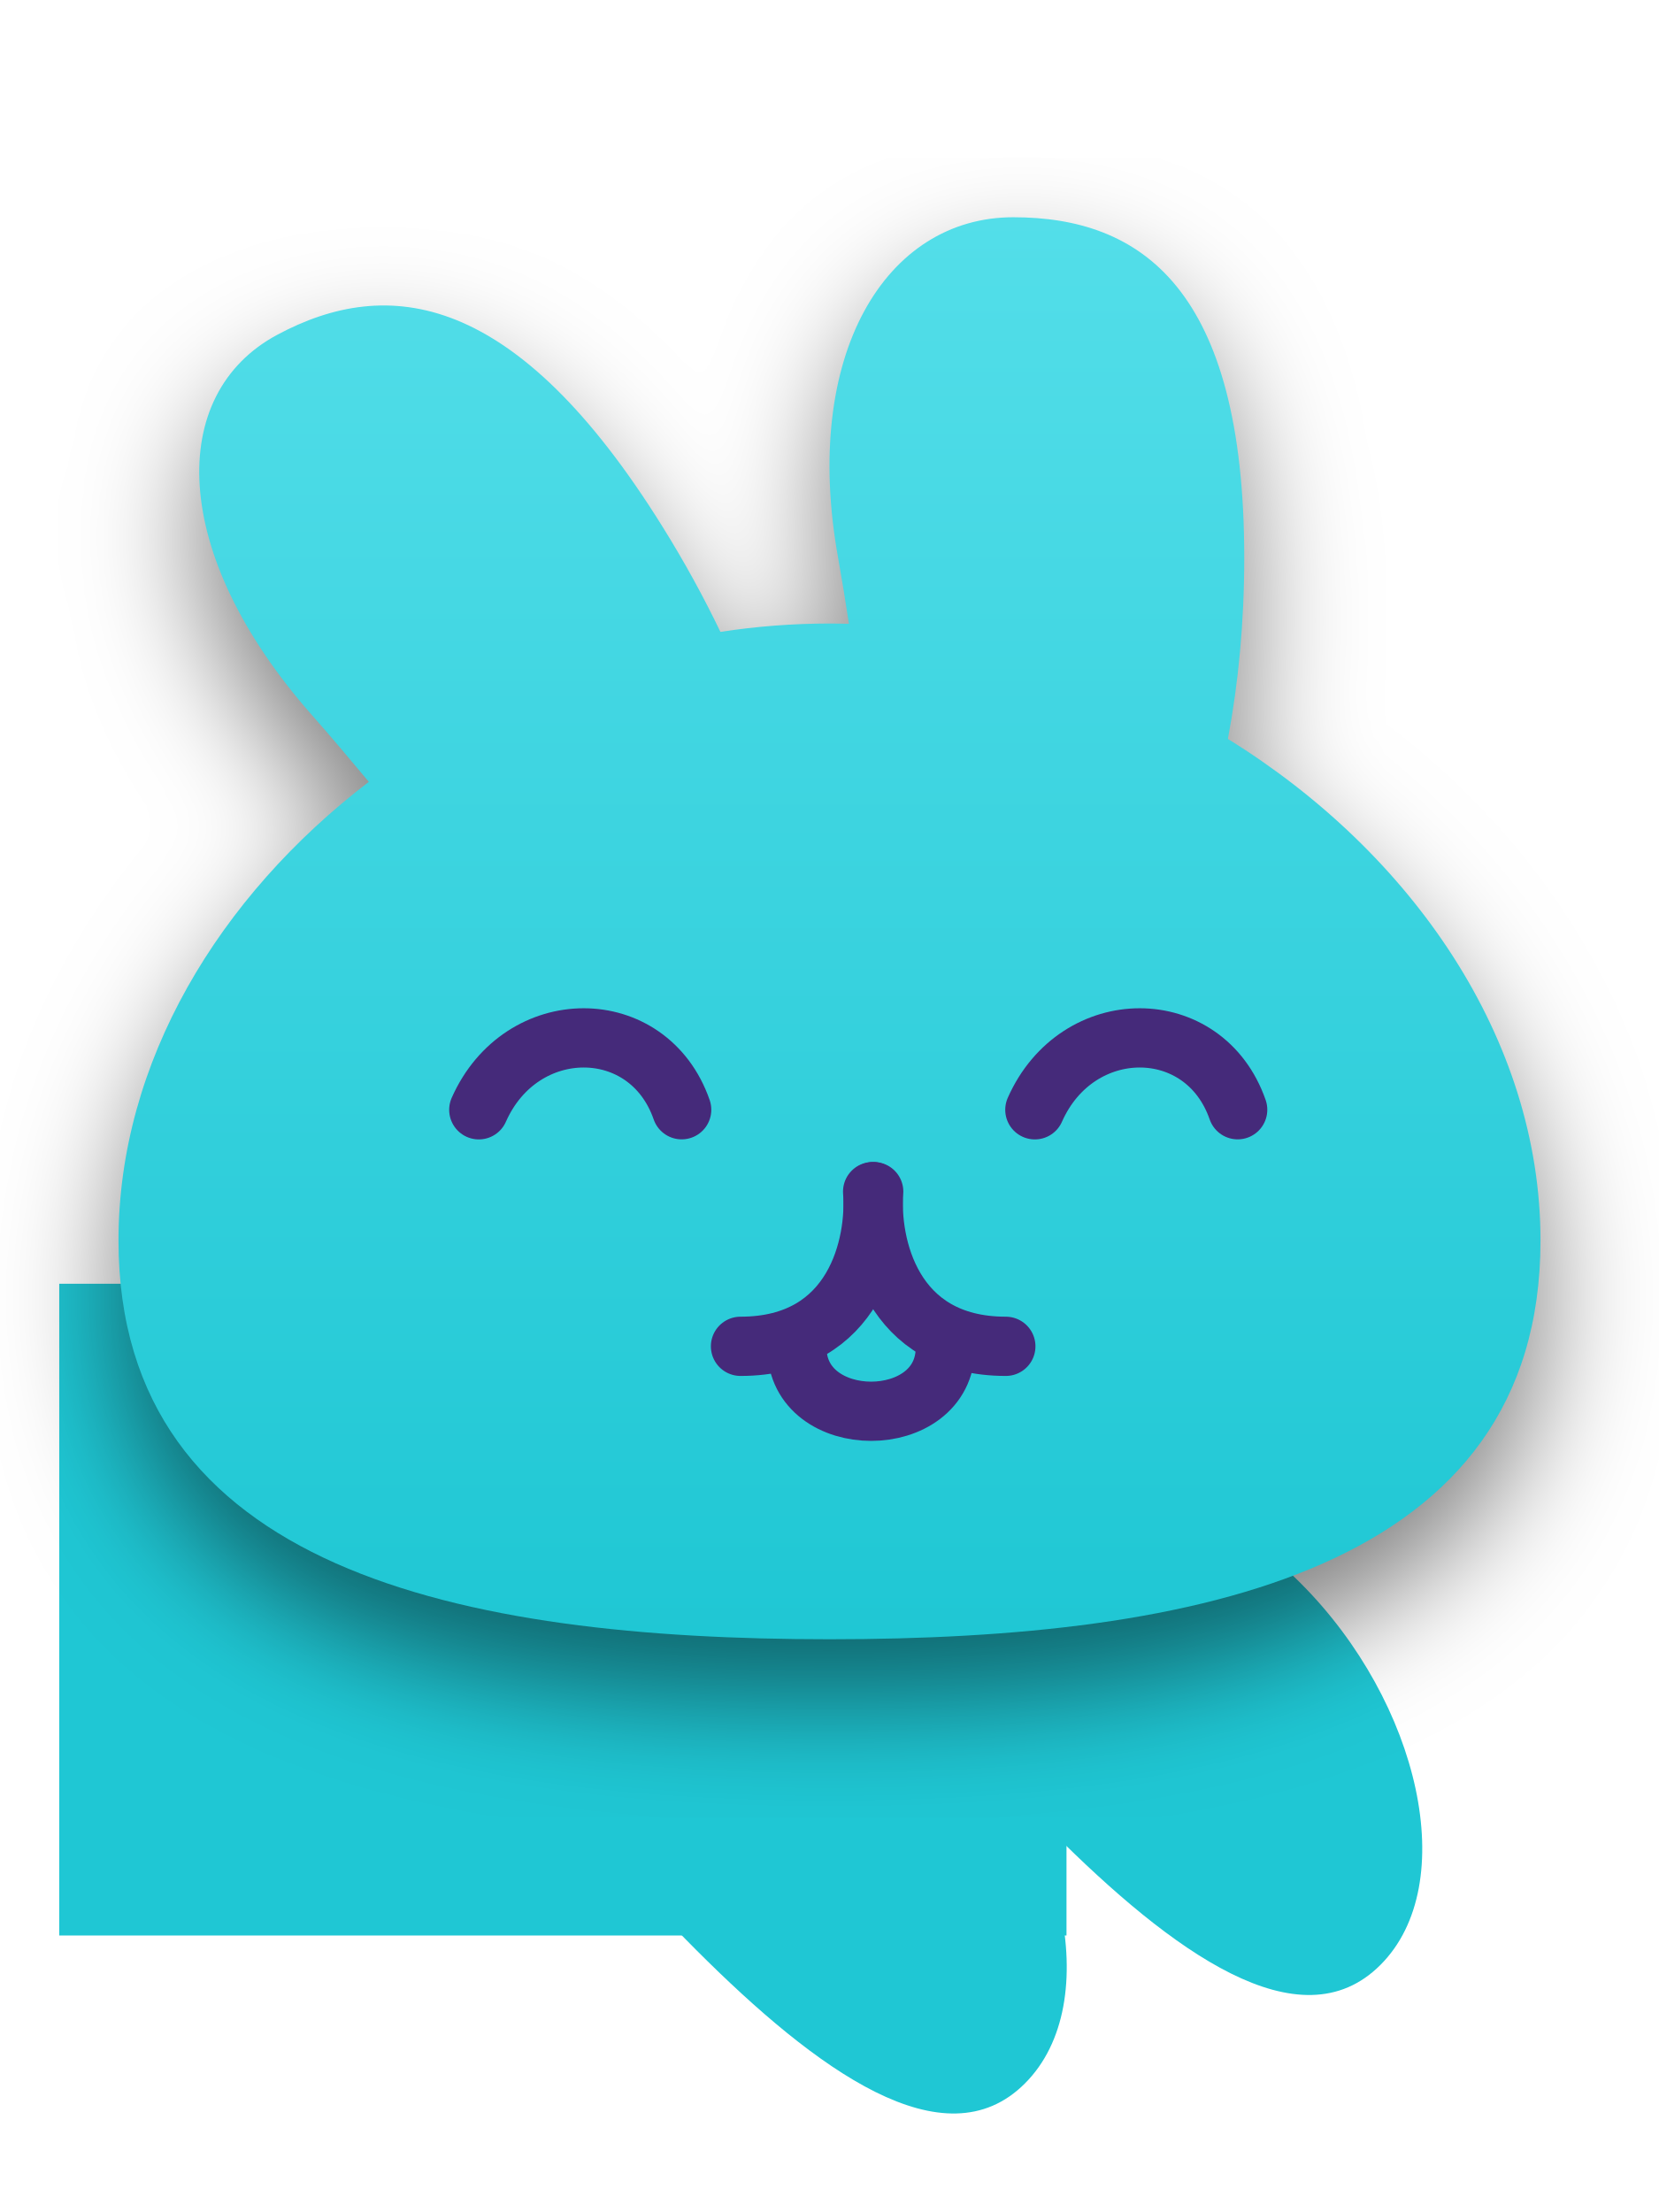
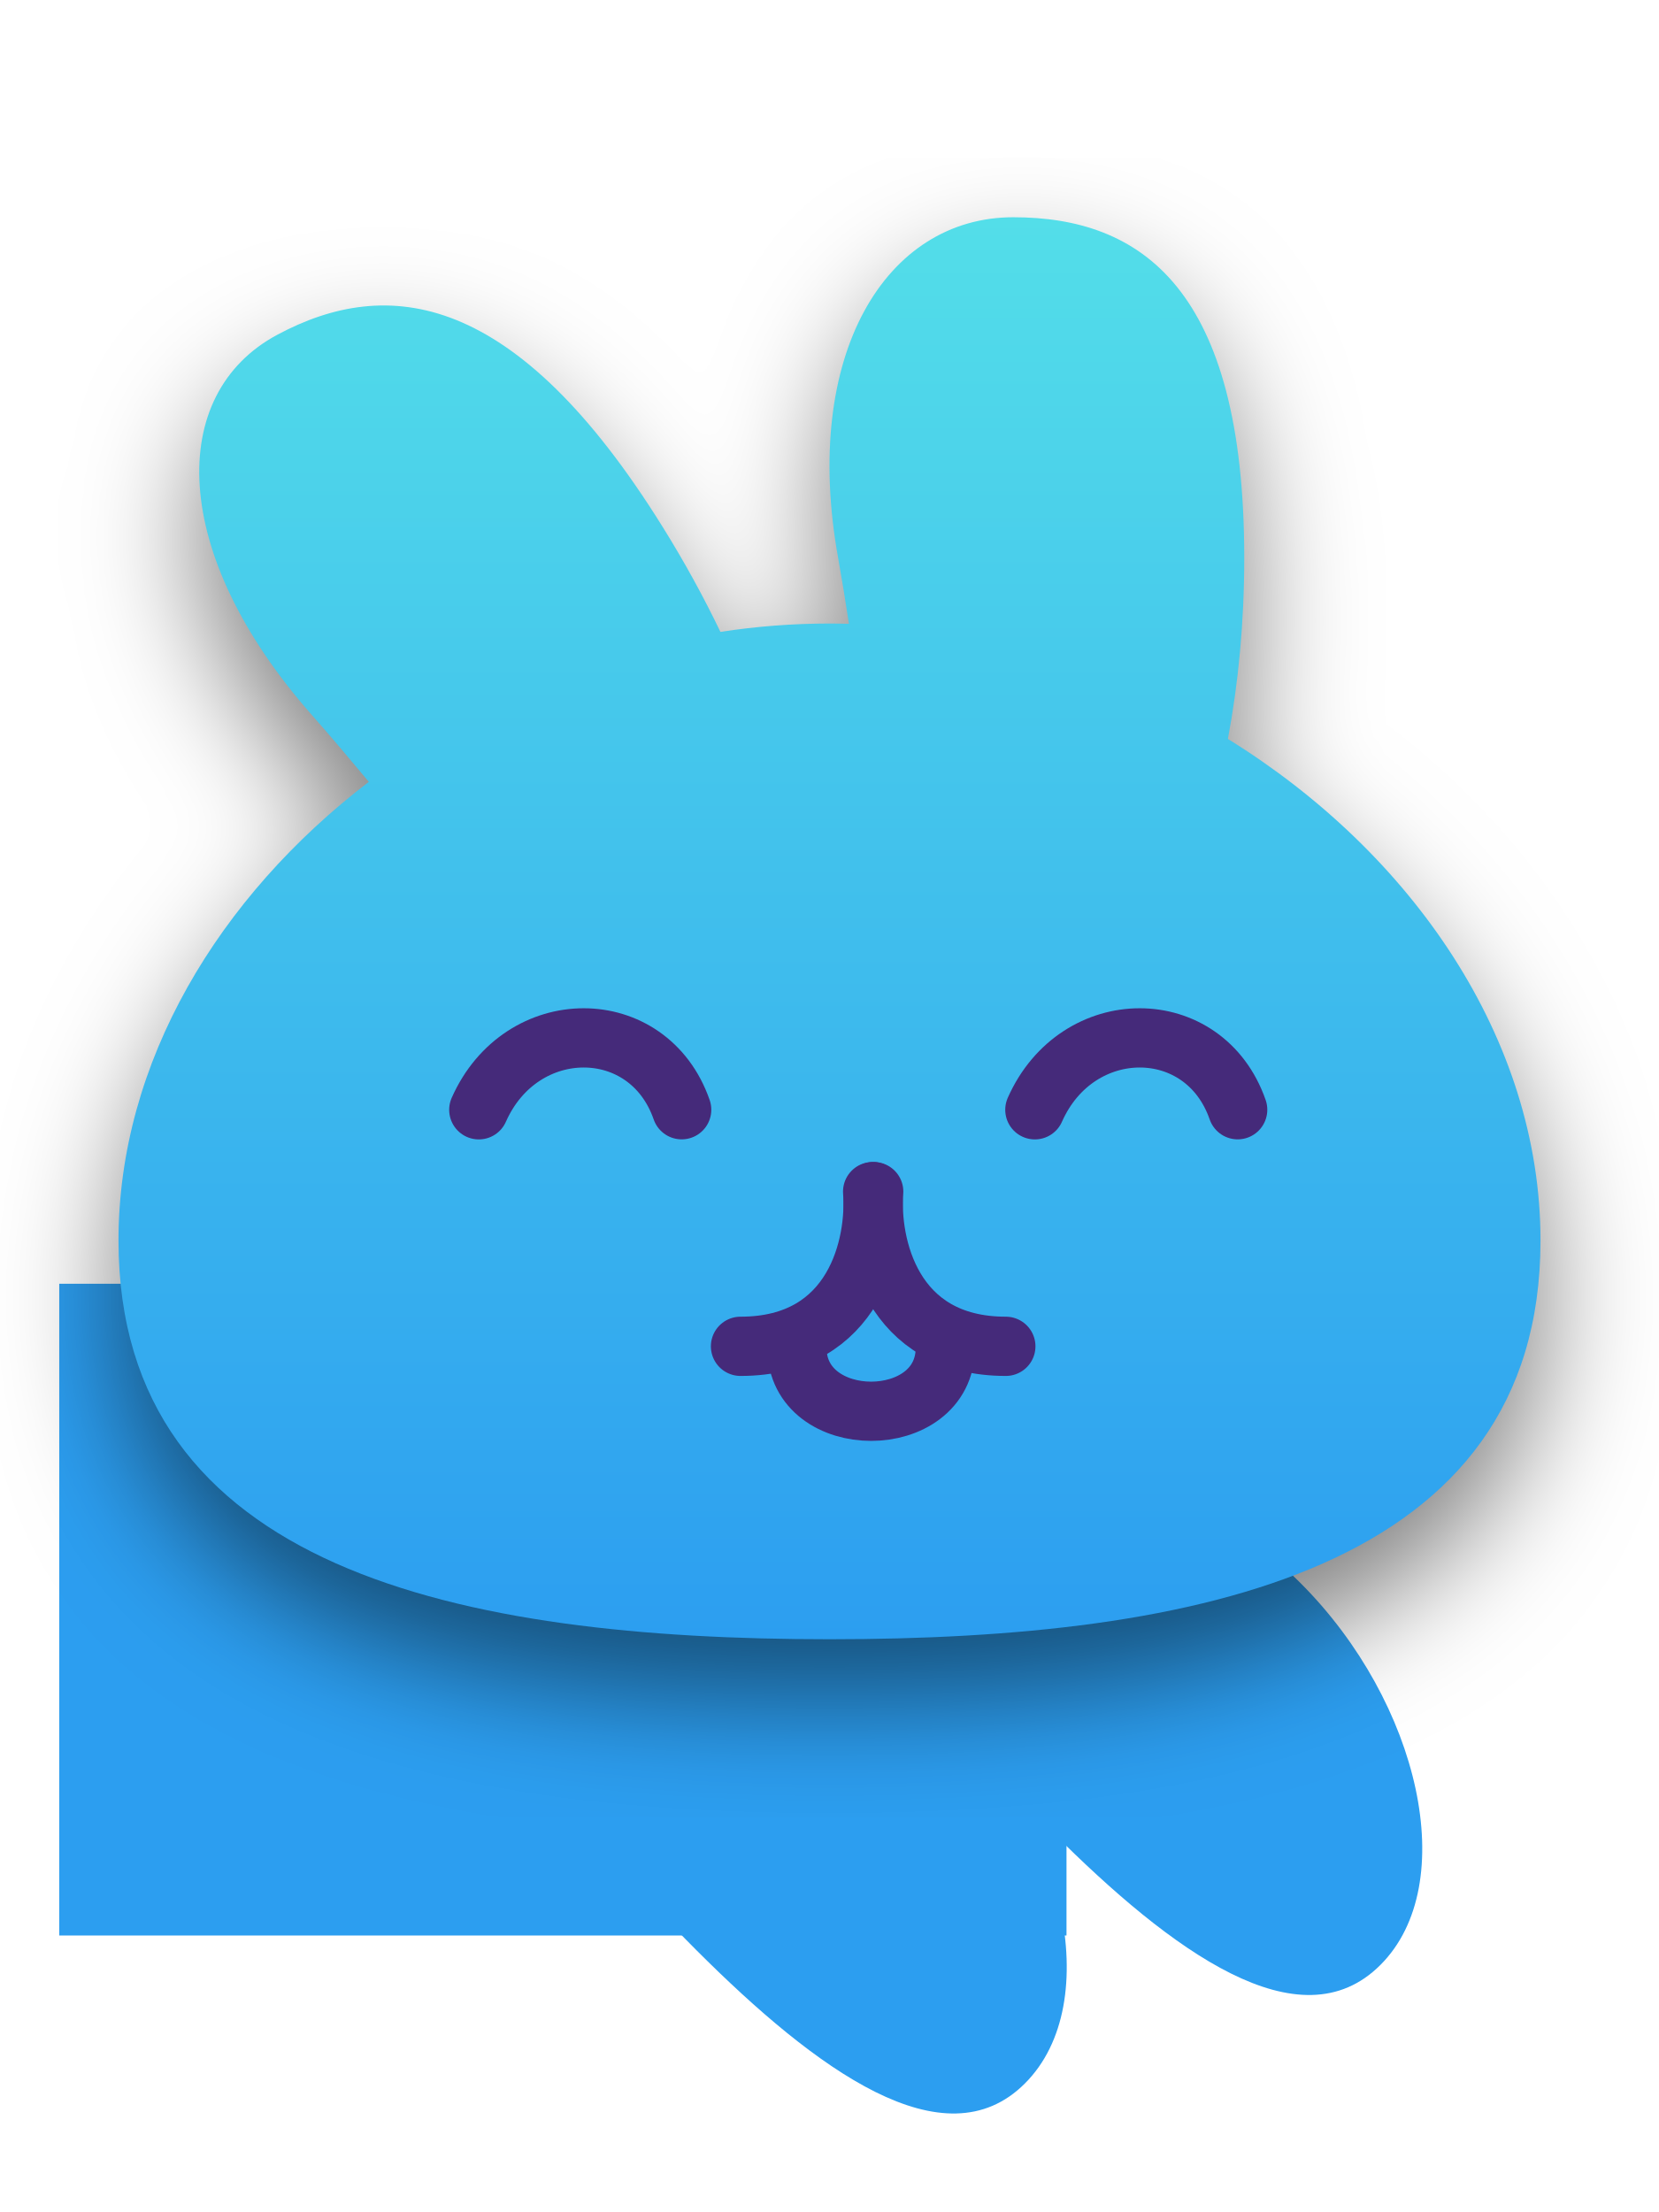
<svg xmlns="http://www.w3.org/2000/svg" width="24" height="32" fill="none" viewBox="0 0 28 32">
-   <rect width="17" height="11" x="1" y="19" fill="#1FC7D4" />
-   <path fill="#1FC7D4" d="M9.507 24.706C8.146 26.067 9.738 28.231 11.755 30.249C13.773 32.267 15.938 33.858 17.298 32.497C18.659 31.137 17.968 28.071 15.951 26.053C13.933 24.036 10.868 23.345 9.507 24.706Z" />
-   <path fill="#1FC7D4" d="M15.507 22.706C14.146 24.067 15.738 26.231 17.756 28.249C19.773 30.267 21.938 31.858 23.298 30.497C24.659 29.137 23.968 26.071 21.951 24.053C19.933 22.036 16.868 21.345 15.507 22.706Z" />
+   <rect width="17" height="11" x="1" y="19" fill="#2C9EF0" />
+   <path fill="#2C9EF0" d="M9.507 24.706C8.146 26.067 9.738 28.231 11.755 30.249C13.773 32.267 15.938 33.858 17.298 32.497C18.659 31.137 17.968 28.071 15.951 26.053C13.933 24.036 10.868 23.345 9.507 24.706Z" />
+   <path fill="#2C9EF0" d="M15.507 22.706C14.146 24.067 15.738 26.231 17.756 28.249C19.773 30.267 21.938 31.858 23.298 30.497C24.659 29.137 23.968 26.071 21.951 24.053C19.933 22.036 16.868 21.345 15.507 22.706Z" />
  <g filter="url(#filter0_d)">
    <path fill="url(#paint0_linear_bunnyhead_max)" fill-rule="evenodd" d="M14.146 6.752C14.21 7.109 14.27 7.481 14.328 7.862C14.219 7.859 14.11 7.857 14 7.857C13.38 7.857 12.765 7.905 12.159 7.998C11.879 7.415 11.555 6.822 11.187 6.231C8.699 2.229 6.538 1.987 4.679 2.984C2.819 3.981 2.856 6.676 5.267 9.405C5.581 9.761 5.901 10.14 6.225 10.529C3.69 12.466 2 15.264 2 18.27C2 23.829 7.785 25 14 25C20.215 25 26 23.829 26 18.27C26 14.866 23.832 11.727 20.724 9.805C20.902 8.86 21 7.83 21 6.752C21 2.196 19.255 1 17.102 1C14.95 1 13.526 3.318 14.146 6.752Z" clip-rule="evenodd" />
  </g>
  <path stroke="#452A7A" stroke-linecap="round" d="M11.505 16.063C10.944 14.446 8.797 14.446 8.081 16.064" />
  <path stroke="#452A7A" stroke-linecap="round" d="M20.889 16.063C20.328 14.446 18.182 14.446 17.466 16.064" />
  <path stroke="#452A7A" stroke-linecap="round" d="M14.728 17.445C14.796 18.315 14.445 20.056 12.498 20.056" />
  <path stroke="#452A7A" stroke-linecap="round" d="M14.746 17.445C14.678 18.315 15.03 20.056 16.976 20.056" />
  <path stroke="#452A7A" stroke-linecap="round" d="M13.45 20.079C13.45 21.51 15.955 21.51 15.955 20.079" />
  <defs>
    <filter id="filter0_d" width="28" height="28" x="0" y="0" color-interpolation-filters="sRGB" filterUnits="userSpaceOnUse">
      <feFlood flood-opacity="0" result="BackgroundImageFix" />
      <feColorMatrix in="SourceAlpha" type="matrix" values="0 0 0 0 0 0 0 0 0 0 0 0 0 0 0 0 0 0 127 0" />
      <feOffset dy="1" />
      <feGaussianBlur stdDeviation="1" />
      <feColorMatrix type="matrix" values="0 0 0 0 0 0 0 0 0 0 0 0 0 0 0 0 0 0 0.5 0" />
      <feBlend in2="BackgroundImageFix" mode="normal" result="effect1_dropShadow" />
      <feBlend in="SourceGraphic" in2="effect1_dropShadow" mode="normal" result="shape" />
    </filter>
    <linearGradient id="paint0_linear_bunnyhead_max" x1="14" x2="14" y1="1" y2="25" gradientUnits="userSpaceOnUse">
      <stop stop-color="#53DEE9" />
-       <stop offset="1" stop-color="#1FC7D4" />
+       <stop offset="1" stop-color="#2C9EF0" />
    </linearGradient>
  </defs>
</svg>
